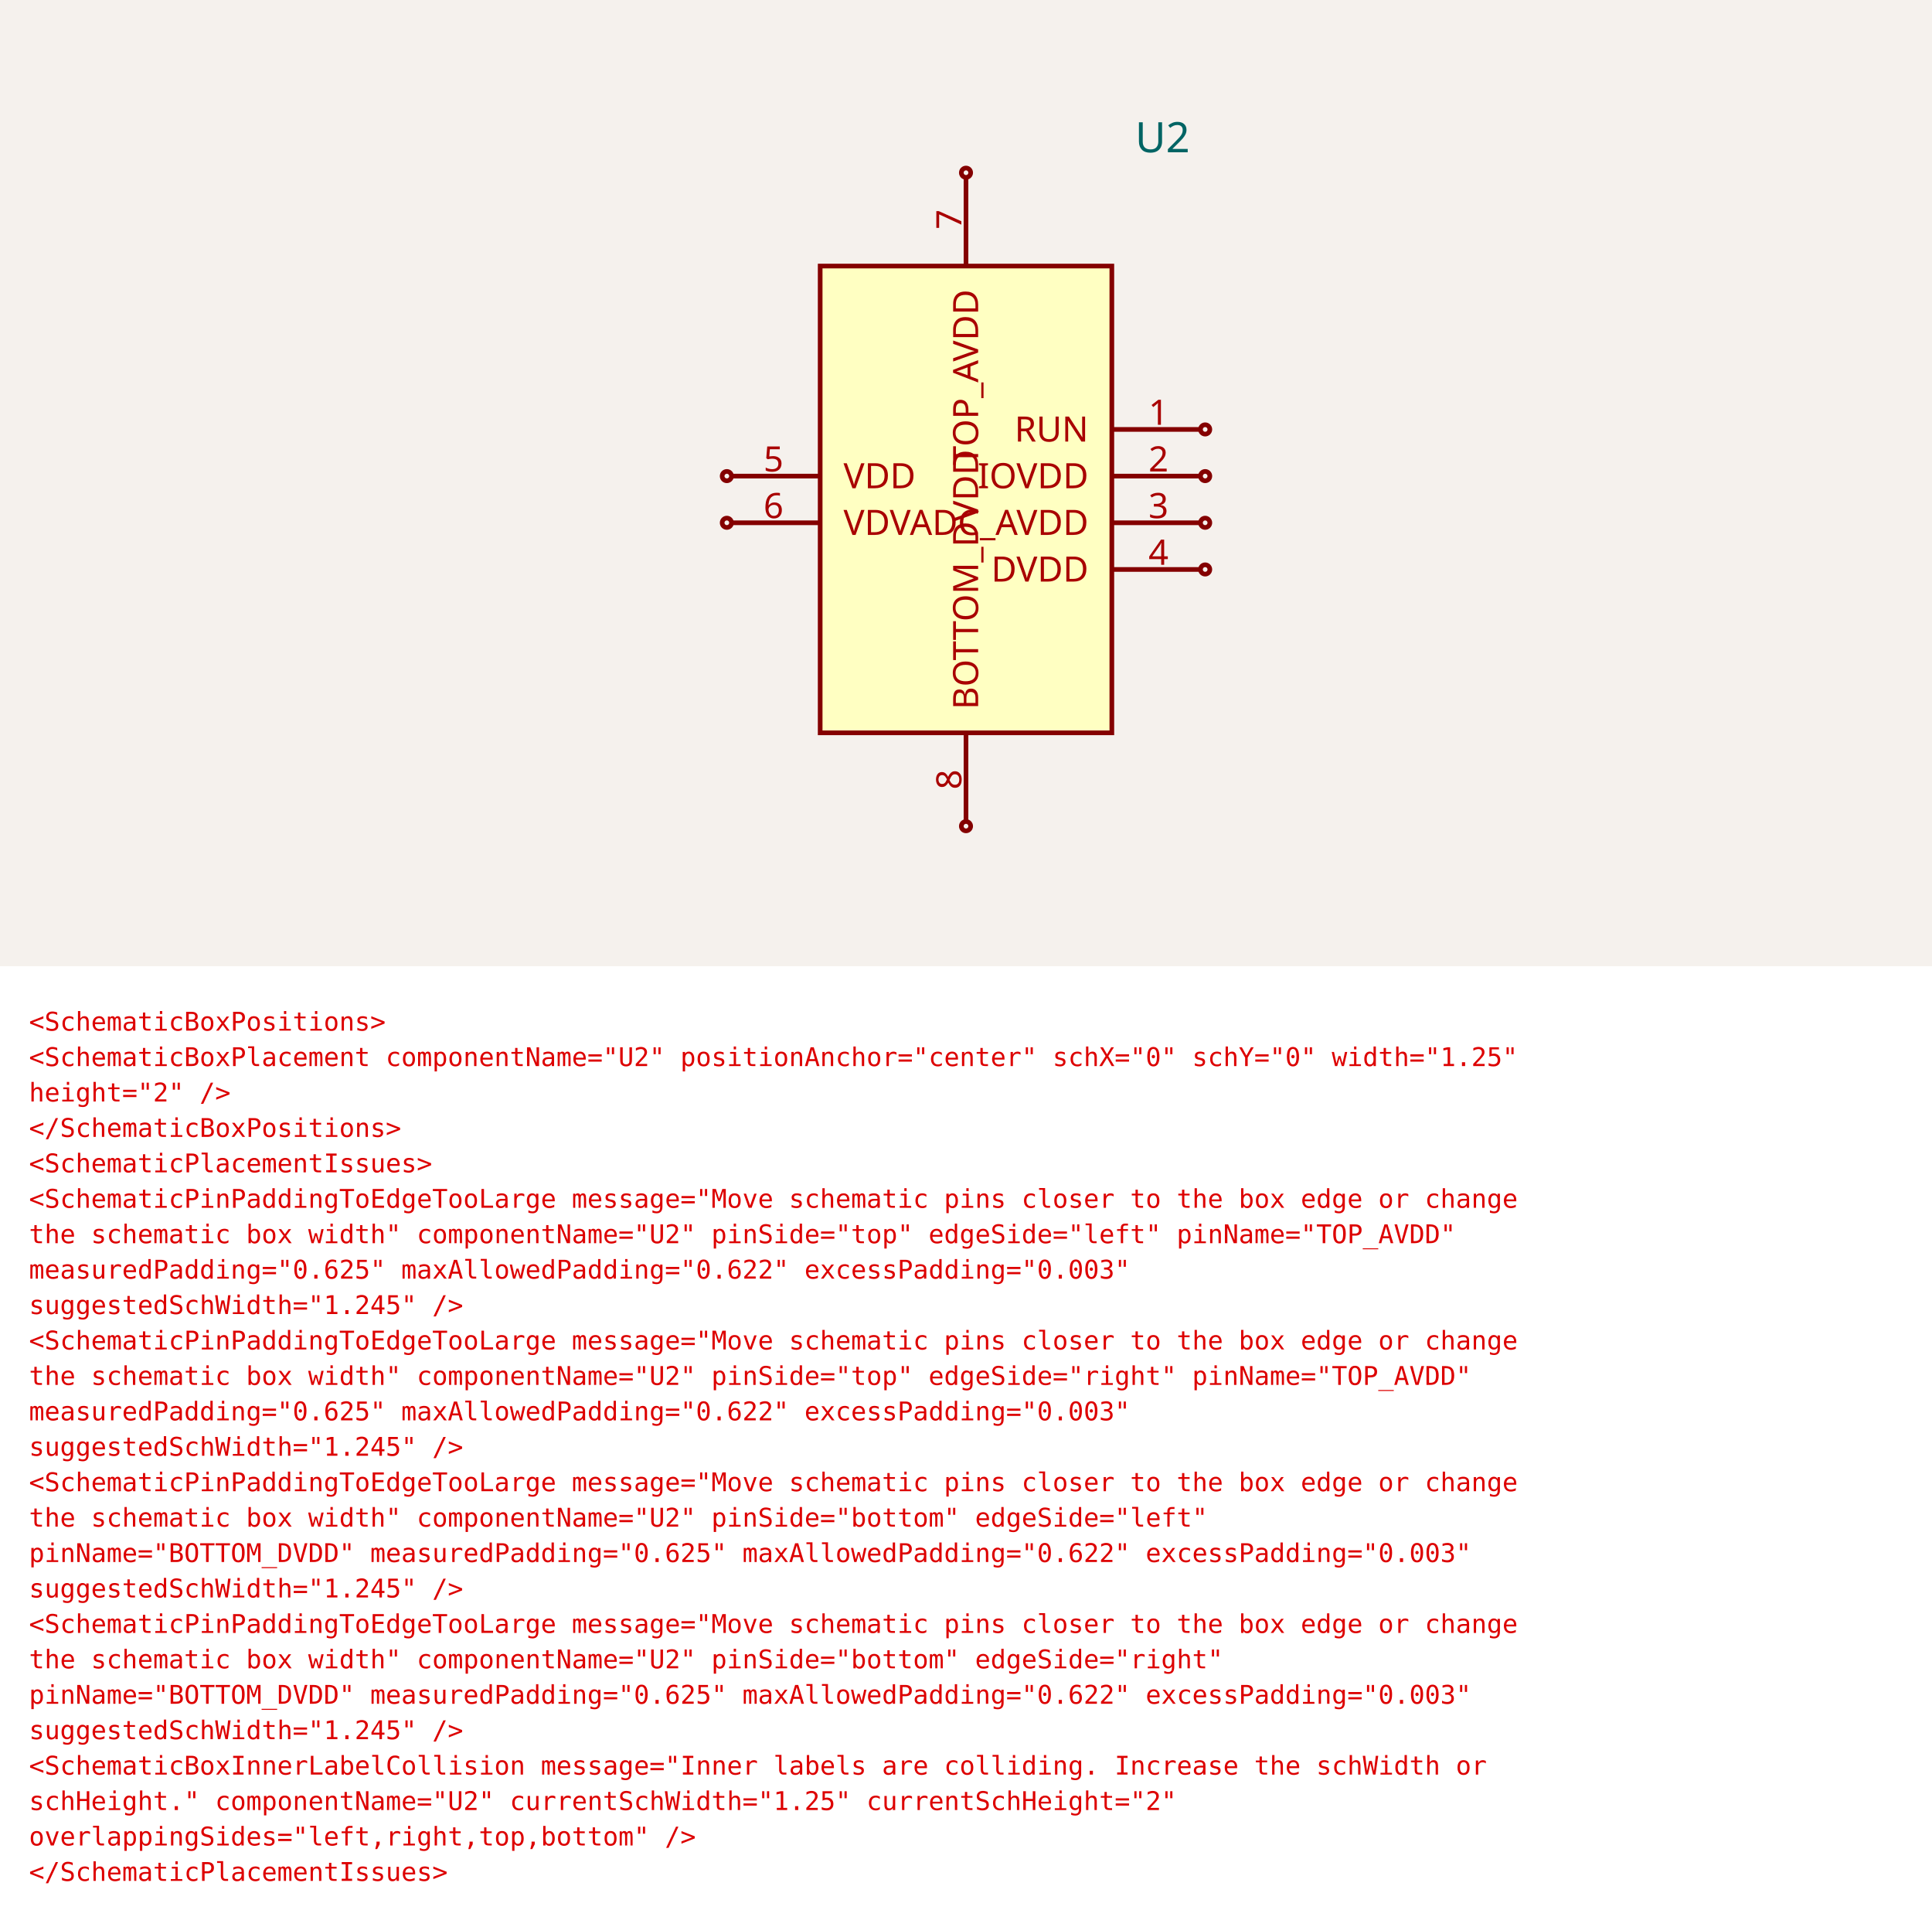
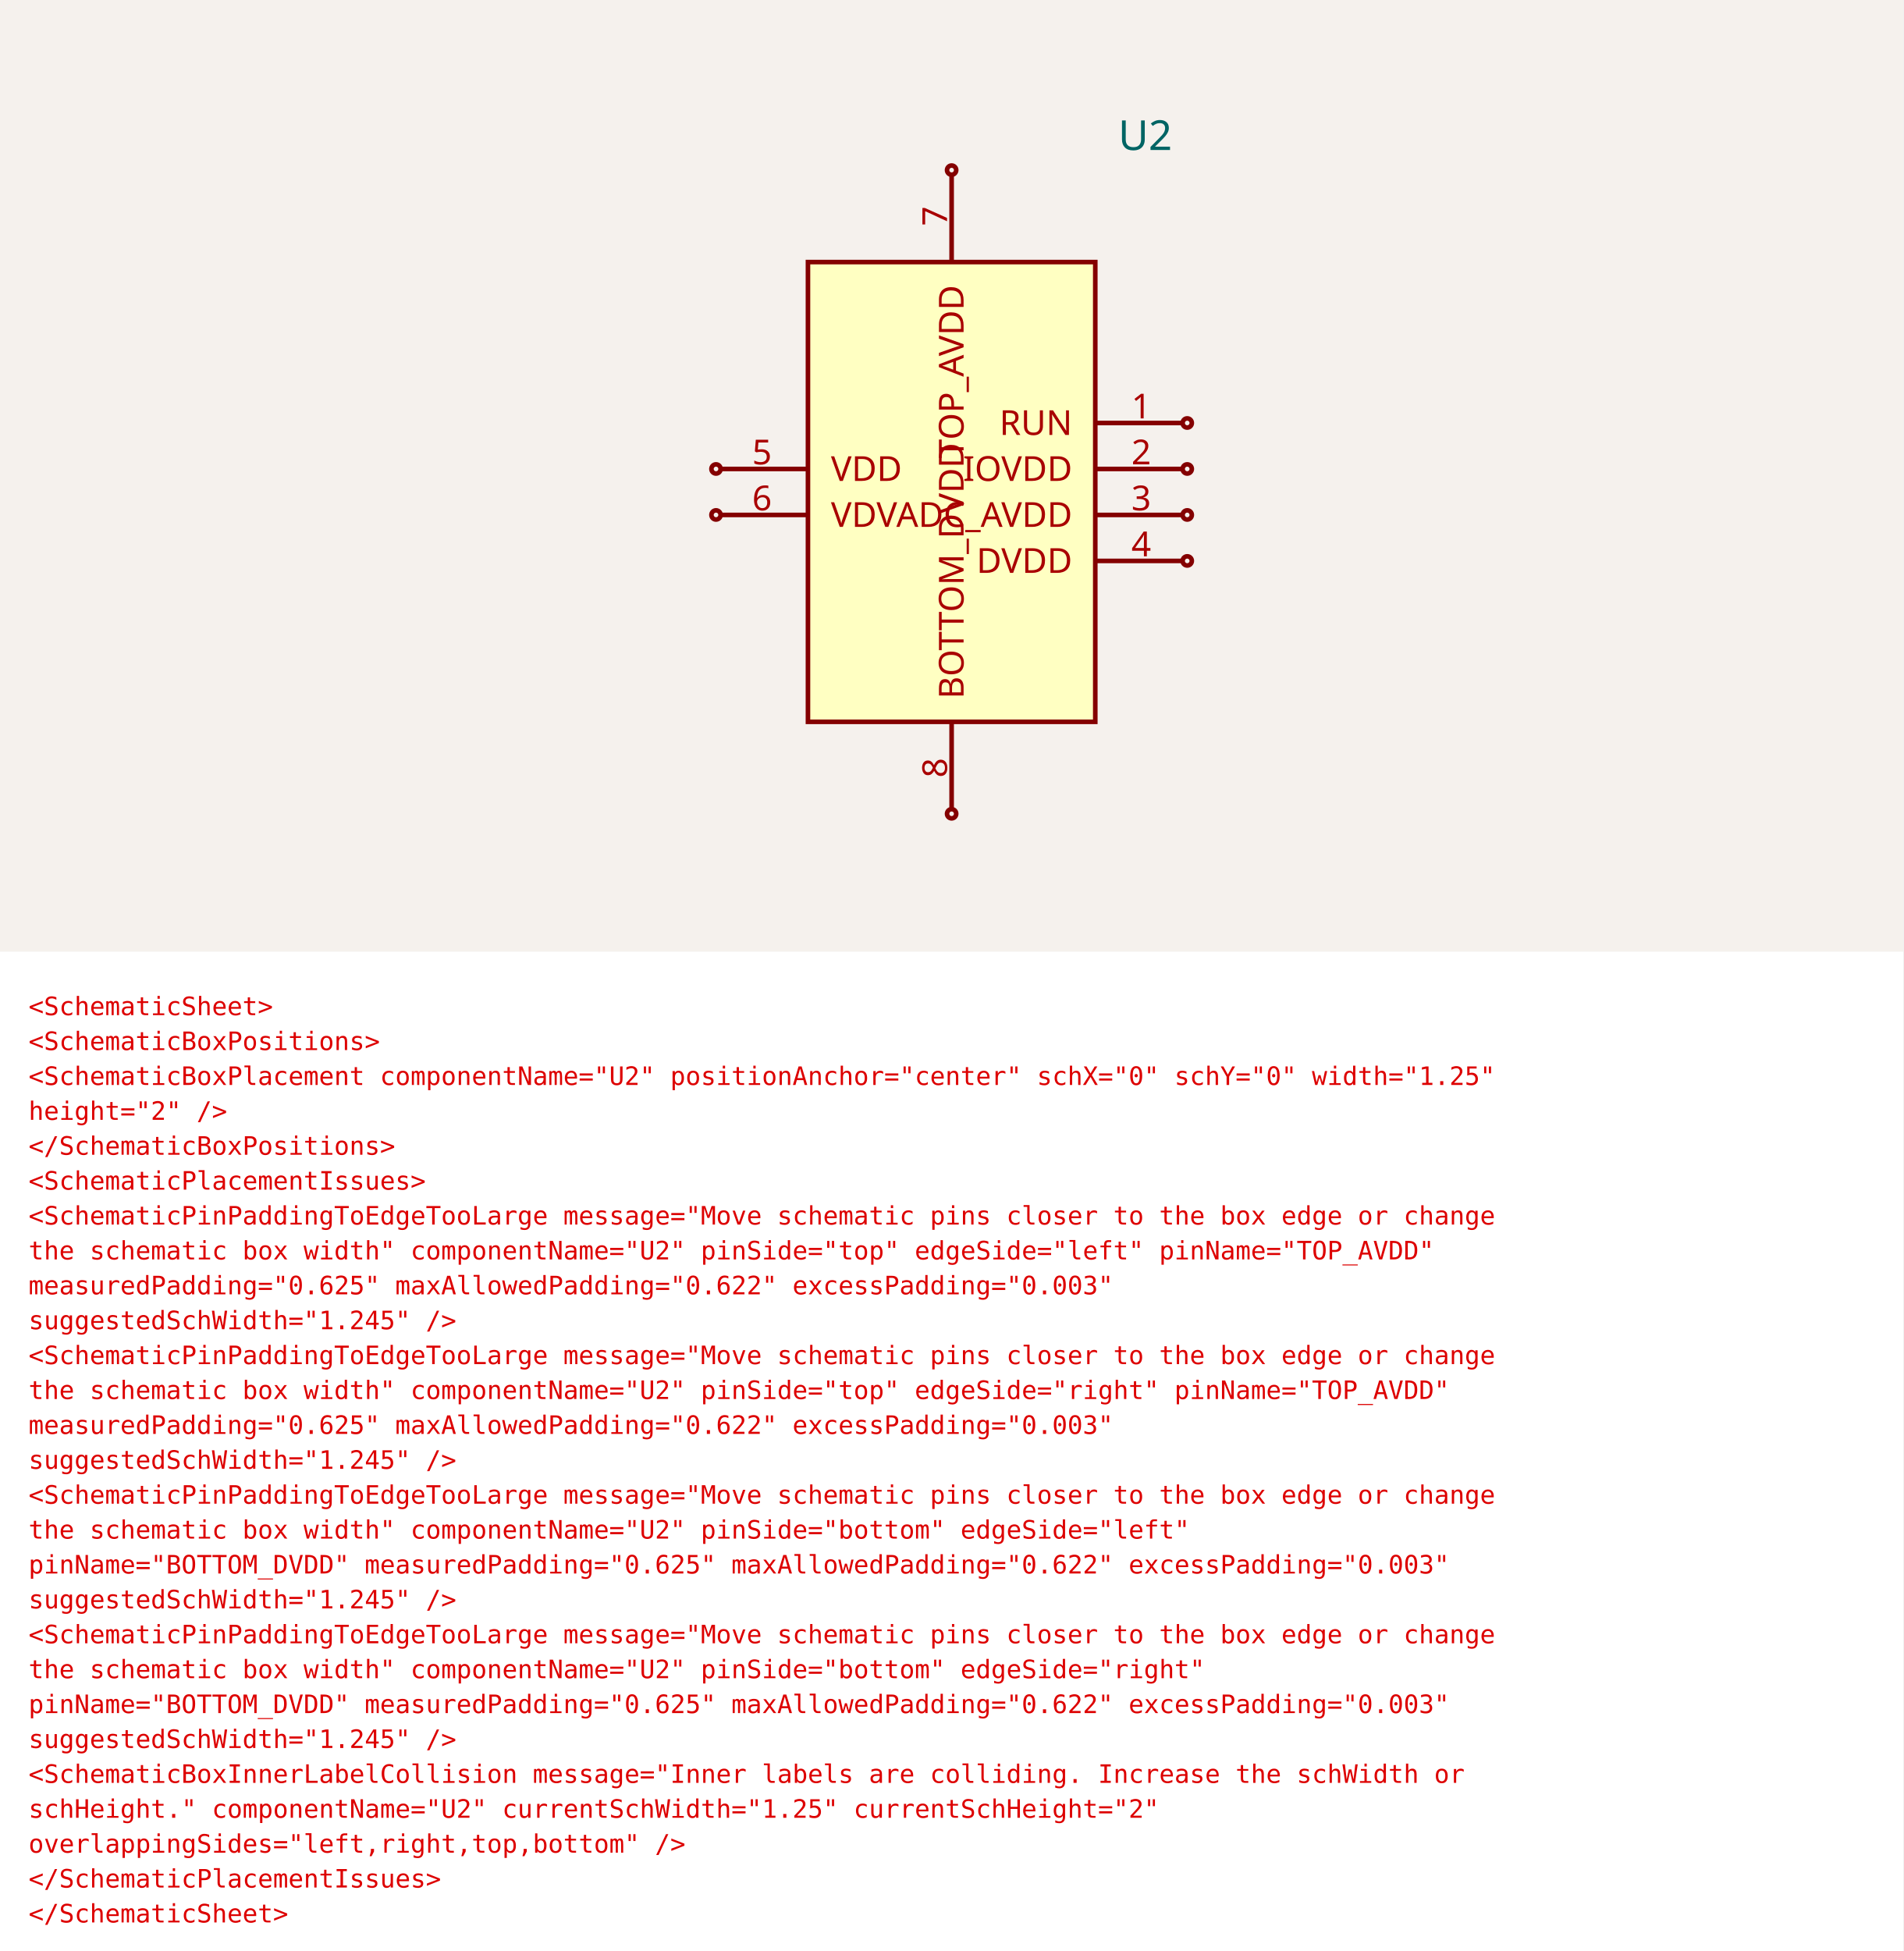
- <svg xmlns="http://www.w3.org/2000/svg" width="1200" height="1186" viewBox="0 0 1200 1186" role="img" aria-label="schematic analysis fixture">
+ <svg xmlns="http://www.w3.org/2000/svg" width="1200" height="1230" viewBox="0 0 1200 1230" role="img" aria-label="schematic analysis fixture">
  <g transform="translate(0, 0)">
    <style>
              .boundary { fill: rgb(245, 241, 237); }
              .schematic-boundary { fill: none; stroke: #fff; }
              .component { fill: none; stroke: rgb(132, 0, 0); }
              .chip { fill: rgb(255, 255, 194); stroke: rgb(132, 0, 0); }
              .component-pin { fill: none; stroke: rgb(132, 0, 0); }
              /* Basic per-trace hover fallback */
              .trace:hover {
                filter: invert(1);
              }
              .trace:hover .trace-crossing-outline {
                opacity: 0;
              }
              .trace:hover .trace-junction {
                filter: invert(1);
              }
              /* Net-hover highlighting: when a trace or its overlays are hovered,
                 invert color for all traces (base + overlays) sharing the same
                 subcircuit connectivity key. Also hide crossing outline during hover. */
-               
+ 
              .text { font-family: sans-serif; fill: rgb(0, 150, 0); }
              .pin-number { fill: rgb(169, 0, 0); }
              .port-label { fill: rgb(0, 100, 100); }
              .component-name { fill: rgb(0, 100, 100); }
+ 
            </style>
    <rect class="boundary" x="0" y="0" width="1200" height="600" />
-     <g data-circuit-json-type="schematic_component" data-schematic-component-id="schematic_component_0">
-       <rect class="component chip" x="509.42" y="165.217" width="181.159" height="289.855" stroke-width="2.899px" fill="rgb(255, 255, 194)" stroke="rgb(132, 0, 0)" />
-       <rect class="component-overlay" x="509.42" y="165.217" width="181.159" height="289.855" fill="transparent" />
-       <text x="705.072" y="114.493" fill="#006464" text-anchor="start" dominant-baseline="middle" font-family="sans-serif" font-size="26.087px" transform="rotate(0, 705.0725, 114.4928)" />
-       <text x="705.072" y="85.507" fill="#006464" text-anchor="start" dominant-baseline="middle" font-family="sans-serif" font-size="26.087px" transform="rotate(0, 705.0725, 85.50725)">U2</text>
-       <line class="component-pin" x1="690.58" y1="266.667" x2="745.652" y2="266.667" stroke-width="2.899px" />
-       <g data-schematic-port-id="source_port_0">
-         <circle class="component-pin" cx="748.551" cy="266.667" r="2.899" stroke-width="2.899px" />
+     <g class="sch-component" data-circuit-json-type="schematic_component" data-schematic-component-id="schematic_component_0">
+       <rect class="component chip sch-component-body" x="509.42" y="165.217" width="181.159" height="289.855" stroke-width="2.899px" fill="rgb(255, 255, 194)" stroke="rgb(132, 0, 0)" />
+       <rect class="component-overlay sch-component-overlay" x="509.42" y="165.217" width="181.159" height="289.855" fill="transparent" />
+       <text class="sch-text" x="705.072" y="114.493" fill="#006464" text-anchor="start" dominant-baseline="middle" font-family="sans-serif" font-size="26.087px" transform="rotate(0, 705.0725, 114.4928)" />
+       <text class="sch-text" x="705.072" y="85.507" fill="#006464" text-anchor="start" dominant-baseline="middle" font-family="sans-serif" font-size="26.087px" transform="rotate(0, 705.0725, 85.50725)">U2</text>
+       <line class="component-pin sch-component-pin sch-port-line" x1="690.58" y1="266.667" x2="745.652" y2="266.667" stroke-width="2.899px" />
+       <g class="sch-port" data-schematic-port-id="source_port_0">
+         <circle class="component-pin sch-component-pin sch-port-terminal" cx="748.551" cy="266.667" r="2.899" stroke-width="2.899px" />
        <rect x="745.652" y="263.768" width="5.797" height="5.797" opacity="0" />
      </g>
-       <text class="pin-number" x="719.565" y="263.768" style="font-family: sans-serif;" fill="rgb(169, 0, 0)" text-anchor="middle" dominant-baseline="auto" font-size="21.739px" transform="">1</text>
-       <text class="pin-number" x="676.087" y="266.667" style="font-family: sans-serif;" fill="rgb(169, 0, 0)" text-anchor="end" dominant-baseline="middle" font-size="21.739px" transform="">RUN</text>
-       <line class="component-pin" x1="690.58" y1="295.652" x2="745.652" y2="295.652" stroke-width="2.899px" />
-       <g data-schematic-port-id="source_port_1">
-         <circle class="component-pin" cx="748.551" cy="295.652" r="2.899" stroke-width="2.899px" />
+       <text class="pin-number sch-pin-number" x="719.565" y="263.768" style="font-family: sans-serif;" fill="rgb(169, 0, 0)" text-anchor="middle" dominant-baseline="auto" font-size="21.739px" transform="">1</text>
+       <text class="pin-number sch-pin-label" x="676.087" y="266.667" style="font-family: sans-serif;" fill="rgb(169, 0, 0)" text-anchor="end" dominant-baseline="middle" font-size="21.739px" transform="">RUN</text>
+       <line class="component-pin sch-component-pin sch-port-line" x1="690.58" y1="295.652" x2="745.652" y2="295.652" stroke-width="2.899px" />
+       <g class="sch-port" data-schematic-port-id="source_port_1">
+         <circle class="component-pin sch-component-pin sch-port-terminal" cx="748.551" cy="295.652" r="2.899" stroke-width="2.899px" />
        <rect x="745.652" y="292.754" width="5.797" height="5.797" opacity="0" />
      </g>
-       <text class="pin-number" x="719.565" y="292.754" style="font-family: sans-serif;" fill="rgb(169, 0, 0)" text-anchor="middle" dominant-baseline="auto" font-size="21.739px" transform="">2</text>
-       <text class="pin-number" x="676.087" y="295.652" style="font-family: sans-serif;" fill="rgb(169, 0, 0)" text-anchor="end" dominant-baseline="middle" font-size="21.739px" transform="">IOVDD</text>
-       <line class="component-pin" x1="690.58" y1="324.638" x2="745.652" y2="324.638" stroke-width="2.899px" />
-       <g data-schematic-port-id="source_port_2">
-         <circle class="component-pin" cx="748.551" cy="324.638" r="2.899" stroke-width="2.899px" />
+       <text class="pin-number sch-pin-number" x="719.565" y="292.754" style="font-family: sans-serif;" fill="rgb(169, 0, 0)" text-anchor="middle" dominant-baseline="auto" font-size="21.739px" transform="">2</text>
+       <text class="pin-number sch-pin-label" x="676.087" y="295.652" style="font-family: sans-serif;" fill="rgb(169, 0, 0)" text-anchor="end" dominant-baseline="middle" font-size="21.739px" transform="">IOVDD</text>
+       <line class="component-pin sch-component-pin sch-port-line" x1="690.58" y1="324.638" x2="745.652" y2="324.638" stroke-width="2.899px" />
+       <g class="sch-port" data-schematic-port-id="source_port_2">
+         <circle class="component-pin sch-component-pin sch-port-terminal" cx="748.551" cy="324.638" r="2.899" stroke-width="2.899px" />
        <rect x="745.652" y="321.739" width="5.797" height="5.797" opacity="0" />
      </g>
-       <text class="pin-number" x="719.565" y="321.739" style="font-family: sans-serif;" fill="rgb(169, 0, 0)" text-anchor="middle" dominant-baseline="auto" font-size="21.739px" transform="">3</text>
-       <text class="pin-number" x="676.087" y="324.638" style="font-family: sans-serif;" fill="rgb(169, 0, 0)" text-anchor="end" dominant-baseline="middle" font-size="21.739px" transform="">ADC_AVDD</text>
-       <line class="component-pin" x1="690.58" y1="353.623" x2="745.652" y2="353.623" stroke-width="2.899px" />
-       <g data-schematic-port-id="source_port_3">
-         <circle class="component-pin" cx="748.551" cy="353.623" r="2.899" stroke-width="2.899px" />
+       <text class="pin-number sch-pin-number" x="719.565" y="321.739" style="font-family: sans-serif;" fill="rgb(169, 0, 0)" text-anchor="middle" dominant-baseline="auto" font-size="21.739px" transform="">3</text>
+       <text class="pin-number sch-pin-label" x="676.087" y="324.638" style="font-family: sans-serif;" fill="rgb(169, 0, 0)" text-anchor="end" dominant-baseline="middle" font-size="21.739px" transform="">ADC_AVDD</text>
+       <line class="component-pin sch-component-pin sch-port-line" x1="690.58" y1="353.623" x2="745.652" y2="353.623" stroke-width="2.899px" />
+       <g class="sch-port" data-schematic-port-id="source_port_3">
+         <circle class="component-pin sch-component-pin sch-port-terminal" cx="748.551" cy="353.623" r="2.899" stroke-width="2.899px" />
        <rect x="745.652" y="350.725" width="5.797" height="5.797" opacity="0" />
      </g>
-       <text class="pin-number" x="719.565" y="350.725" style="font-family: sans-serif;" fill="rgb(169, 0, 0)" text-anchor="middle" dominant-baseline="auto" font-size="21.739px" transform="">4</text>
-       <text class="pin-number" x="676.087" y="353.623" style="font-family: sans-serif;" fill="rgb(169, 0, 0)" text-anchor="end" dominant-baseline="middle" font-size="21.739px" transform="">DVDD</text>
-       <line class="component-pin" x1="509.42" y1="295.652" x2="454.348" y2="295.652" stroke-width="2.899px" />
-       <g data-schematic-port-id="source_port_4">
-         <circle class="component-pin" cx="451.449" cy="295.652" r="2.899" stroke-width="2.899px" />
+       <text class="pin-number sch-pin-number" x="719.565" y="350.725" style="font-family: sans-serif;" fill="rgb(169, 0, 0)" text-anchor="middle" dominant-baseline="auto" font-size="21.739px" transform="">4</text>
+       <text class="pin-number sch-pin-label" x="676.087" y="353.623" style="font-family: sans-serif;" fill="rgb(169, 0, 0)" text-anchor="end" dominant-baseline="middle" font-size="21.739px" transform="">DVDD</text>
+       <line class="component-pin sch-component-pin sch-port-line" x1="509.42" y1="295.652" x2="454.348" y2="295.652" stroke-width="2.899px" />
+       <g class="sch-port" data-schematic-port-id="source_port_4">
+         <circle class="component-pin sch-component-pin sch-port-terminal" cx="451.449" cy="295.652" r="2.899" stroke-width="2.899px" />
        <rect x="448.551" y="292.754" width="5.797" height="5.797" opacity="0" />
      </g>
-       <text class="pin-number" x="480.435" y="292.754" style="font-family: sans-serif;" fill="rgb(169, 0, 0)" text-anchor="middle" dominant-baseline="auto" font-size="21.739px" transform="">5</text>
-       <text class="pin-number" x="523.913" y="295.652" style="font-family: sans-serif;" fill="rgb(169, 0, 0)" text-anchor="start" dominant-baseline="middle" font-size="21.739px" transform="">VDD</text>
-       <line class="component-pin" x1="509.42" y1="324.638" x2="454.348" y2="324.638" stroke-width="2.899px" />
-       <g data-schematic-port-id="source_port_5">
-         <circle class="component-pin" cx="451.449" cy="324.638" r="2.899" stroke-width="2.899px" />
+       <text class="pin-number sch-pin-number" x="480.435" y="292.754" style="font-family: sans-serif;" fill="rgb(169, 0, 0)" text-anchor="middle" dominant-baseline="auto" font-size="21.739px" transform="">5</text>
+       <text class="pin-number sch-pin-label" x="523.913" y="295.652" style="font-family: sans-serif;" fill="rgb(169, 0, 0)" text-anchor="start" dominant-baseline="middle" font-size="21.739px" transform="">VDD</text>
+       <line class="component-pin sch-component-pin sch-port-line" x1="509.42" y1="324.638" x2="454.348" y2="324.638" stroke-width="2.899px" />
+       <g class="sch-port" data-schematic-port-id="source_port_5">
+         <circle class="component-pin sch-component-pin sch-port-terminal" cx="451.449" cy="324.638" r="2.899" stroke-width="2.899px" />
        <rect x="448.551" y="321.739" width="5.797" height="5.797" opacity="0" />
      </g>
-       <text class="pin-number" x="480.435" y="321.739" style="font-family: sans-serif;" fill="rgb(169, 0, 0)" text-anchor="middle" dominant-baseline="auto" font-size="21.739px" transform="">6</text>
-       <text class="pin-number" x="523.913" y="324.638" style="font-family: sans-serif;" fill="rgb(169, 0, 0)" text-anchor="start" dominant-baseline="middle" font-size="21.739px" transform="">VDV</text>
-       <line class="component-pin" x1="600" y1="165.217" x2="600" y2="110.145" stroke-width="2.899px" />
-       <g data-schematic-port-id="source_port_6">
-         <circle class="component-pin" cx="600" cy="107.246" r="2.899" stroke-width="2.899px" />
+       <text class="pin-number sch-pin-number" x="480.435" y="321.739" style="font-family: sans-serif;" fill="rgb(169, 0, 0)" text-anchor="middle" dominant-baseline="auto" font-size="21.739px" transform="">6</text>
+       <text class="pin-number sch-pin-label" x="523.913" y="324.638" style="font-family: sans-serif;" fill="rgb(169, 0, 0)" text-anchor="start" dominant-baseline="middle" font-size="21.739px" transform="">VDV</text>
+       <line class="component-pin sch-component-pin sch-port-line" x1="600" y1="165.217" x2="600" y2="110.145" stroke-width="2.899px" />
+       <g class="sch-port" data-schematic-port-id="source_port_6">
+         <circle class="component-pin sch-component-pin sch-port-terminal" cx="600" cy="107.246" r="2.899" stroke-width="2.899px" />
        <rect x="597.101" y="104.348" width="5.797" height="5.797" opacity="0" />
      </g>
-       <text class="pin-number" x="597.101" y="136.232" style="font-family: sans-serif;" fill="rgb(169, 0, 0)" text-anchor="middle" dominant-baseline="auto" font-size="21.739px" transform="rotate(-90 597.1014 136.2319)">7</text>
-       <text class="pin-number" x="600" y="179.71" style="font-family: sans-serif;" fill="rgb(169, 0, 0)" text-anchor="end" dominant-baseline="middle" font-size="21.739px" transform="rotate(-90 600 179.7101)">TOP_AVDD</text>
-       <line class="component-pin" x1="600" y1="455.072" x2="600" y2="510.145" stroke-width="2.899px" />
-       <g data-schematic-port-id="source_port_7">
-         <circle class="component-pin" cx="600" cy="513.043" r="2.899" stroke-width="2.899px" />
+       <text class="pin-number sch-pin-number" x="597.101" y="136.232" style="font-family: sans-serif;" fill="rgb(169, 0, 0)" text-anchor="middle" dominant-baseline="auto" font-size="21.739px" transform="rotate(-90 597.1014 136.2319)">7</text>
+       <text class="pin-number sch-pin-label" x="600" y="179.71" style="font-family: sans-serif;" fill="rgb(169, 0, 0)" text-anchor="end" dominant-baseline="middle" font-size="21.739px" transform="rotate(-90 600 179.7101)">TOP_AVDD</text>
+       <line class="component-pin sch-component-pin sch-port-line" x1="600" y1="455.072" x2="600" y2="510.145" stroke-width="2.899px" />
+       <g class="sch-port" data-schematic-port-id="source_port_7">
+         <circle class="component-pin sch-component-pin sch-port-terminal" cx="600" cy="513.043" r="2.899" stroke-width="2.899px" />
        <rect x="597.101" y="510.145" width="5.797" height="5.797" opacity="0" />
      </g>
-       <text class="pin-number" x="597.101" y="484.058" style="font-family: sans-serif;" fill="rgb(169, 0, 0)" text-anchor="middle" dominant-baseline="auto" font-size="21.739px" transform="rotate(-90 597.1014 484.058)">8</text>
-       <text class="pin-number" x="600" y="440.58" style="font-family: sans-serif;" fill="rgb(169, 0, 0)" text-anchor="start" dominant-baseline="middle" font-size="21.739px" transform="rotate(-90 600 440.5797)">BOTTOM_DVDD</text>
+       <text class="pin-number sch-pin-number" x="597.101" y="484.058" style="font-family: sans-serif;" fill="rgb(169, 0, 0)" text-anchor="middle" dominant-baseline="auto" font-size="21.739px" transform="rotate(-90 597.1014 484.058)">8</text>
+       <text class="pin-number sch-pin-label" x="600" y="440.58" style="font-family: sans-serif;" fill="rgb(169, 0, 0)" text-anchor="start" dominant-baseline="middle" font-size="21.739px" transform="rotate(-90 600 440.5797)">BOTTOM_DVDD</text>
    </g>
-     <g class="schematic-port-hover" data-schematic-port-id="source_port_0">
+     <g class="schematic-port-hover sch-port-hover" data-schematic-port-id="source_port_0">
      <circle cx="748.551" cy="266.667" r="5.797" fill="red" opacity="0" />
    </g>
-     <g class="schematic-port-hover" data-schematic-port-id="source_port_1">
+     <g class="schematic-port-hover sch-port-hover" data-schematic-port-id="source_port_1">
      <circle cx="748.551" cy="295.652" r="5.797" fill="red" opacity="0" />
    </g>
-     <g class="schematic-port-hover" data-schematic-port-id="source_port_2">
+     <g class="schematic-port-hover sch-port-hover" data-schematic-port-id="source_port_2">
      <circle cx="748.551" cy="324.638" r="5.797" fill="red" opacity="0" />
    </g>
-     <g class="schematic-port-hover" data-schematic-port-id="source_port_3">
+     <g class="schematic-port-hover sch-port-hover" data-schematic-port-id="source_port_3">
      <circle cx="748.551" cy="353.623" r="5.797" fill="red" opacity="0" />
    </g>
-     <g class="schematic-port-hover" data-schematic-port-id="source_port_4">
+     <g class="schematic-port-hover sch-port-hover" data-schematic-port-id="source_port_4">
      <circle cx="451.449" cy="295.652" r="5.797" fill="red" opacity="0" />
    </g>
-     <g class="schematic-port-hover" data-schematic-port-id="source_port_5">
+     <g class="schematic-port-hover sch-port-hover" data-schematic-port-id="source_port_5">
      <circle cx="451.449" cy="324.638" r="5.797" fill="red" opacity="0" />
    </g>
-     <g class="schematic-port-hover" data-schematic-port-id="source_port_6">
+     <g class="schematic-port-hover sch-port-hover" data-schematic-port-id="source_port_6">
      <circle cx="600" cy="107.246" r="5.797" fill="red" opacity="0" />
    </g>
-     <g class="schematic-port-hover" data-schematic-port-id="source_port_7">
+     <g class="schematic-port-hover sch-port-hover" data-schematic-port-id="source_port_7">
      <circle cx="600" cy="513.043" r="5.797" fill="red" opacity="0" />
    </g>
  </g>
  <g transform="translate(0, 600) scale(1, 1) translate(0, 0)">
    <rect width="100%" height="100%" fill="#fff" />
    <text x="18" y="40" fill="#d00" font-family="Menlo, Consolas, monospace" font-size="16">
-       <tspan x="18" dy="0">&lt;SchematicBoxPositions&gt;</tspan>
+       <tspan x="18" dy="0">&lt;SchematicSheet&gt;</tspan>
+       <tspan x="18" dy="22">&lt;SchematicBoxPositions&gt;</tspan>
      <tspan x="18" dy="22">&lt;SchematicBoxPlacement componentName="U2" positionAnchor="center" schX="0" schY="0" width="1.25"</tspan>
      <tspan x="18" dy="22">  height="2" /&gt;</tspan>
      <tspan x="18" dy="22">&lt;/SchematicBoxPositions&gt;</tspan>
      <tspan x="18" dy="22">&lt;SchematicPlacementIssues&gt;</tspan>
      <tspan x="18" dy="22">&lt;SchematicPinPaddingToEdgeTooLarge message="Move schematic pins closer to the box edge or change</tspan>
      <tspan x="18" dy="22">  the schematic box width" componentName="U2" pinSide="top" edgeSide="left" pinName="TOP_AVDD"</tspan>
      <tspan x="18" dy="22">  measuredPadding="0.625" maxAllowedPadding="0.622" excessPadding="0.003"</tspan>
      <tspan x="18" dy="22">  suggestedSchWidth="1.245" /&gt;</tspan>
      <tspan x="18" dy="22">&lt;SchematicPinPaddingToEdgeTooLarge message="Move schematic pins closer to the box edge or change</tspan>
      <tspan x="18" dy="22">  the schematic box width" componentName="U2" pinSide="top" edgeSide="right" pinName="TOP_AVDD"</tspan>
      <tspan x="18" dy="22">  measuredPadding="0.625" maxAllowedPadding="0.622" excessPadding="0.003"</tspan>
      <tspan x="18" dy="22">  suggestedSchWidth="1.245" /&gt;</tspan>
      <tspan x="18" dy="22">&lt;SchematicPinPaddingToEdgeTooLarge message="Move schematic pins closer to the box edge or change</tspan>
      <tspan x="18" dy="22">  the schematic box width" componentName="U2" pinSide="bottom" edgeSide="left"</tspan>
      <tspan x="18" dy="22">  pinName="BOTTOM_DVDD" measuredPadding="0.625" maxAllowedPadding="0.622" excessPadding="0.003"</tspan>
      <tspan x="18" dy="22">  suggestedSchWidth="1.245" /&gt;</tspan>
      <tspan x="18" dy="22">&lt;SchematicPinPaddingToEdgeTooLarge message="Move schematic pins closer to the box edge or change</tspan>
      <tspan x="18" dy="22">  the schematic box width" componentName="U2" pinSide="bottom" edgeSide="right"</tspan>
      <tspan x="18" dy="22">  pinName="BOTTOM_DVDD" measuredPadding="0.625" maxAllowedPadding="0.622" excessPadding="0.003"</tspan>
      <tspan x="18" dy="22">  suggestedSchWidth="1.245" /&gt;</tspan>
      <tspan x="18" dy="22">&lt;SchematicBoxInnerLabelCollision message="Inner labels are colliding. Increase the schWidth or</tspan>
      <tspan x="18" dy="22">  schHeight." componentName="U2" currentSchWidth="1.25" currentSchHeight="2"</tspan>
      <tspan x="18" dy="22">  overlappingSides="left,right,top,bottom" /&gt;</tspan>
      <tspan x="18" dy="22">&lt;/SchematicPlacementIssues&gt;</tspan>
+       <tspan x="18" dy="22">&lt;/SchematicSheet&gt;</tspan>
    </text>
  </g>
</svg>
